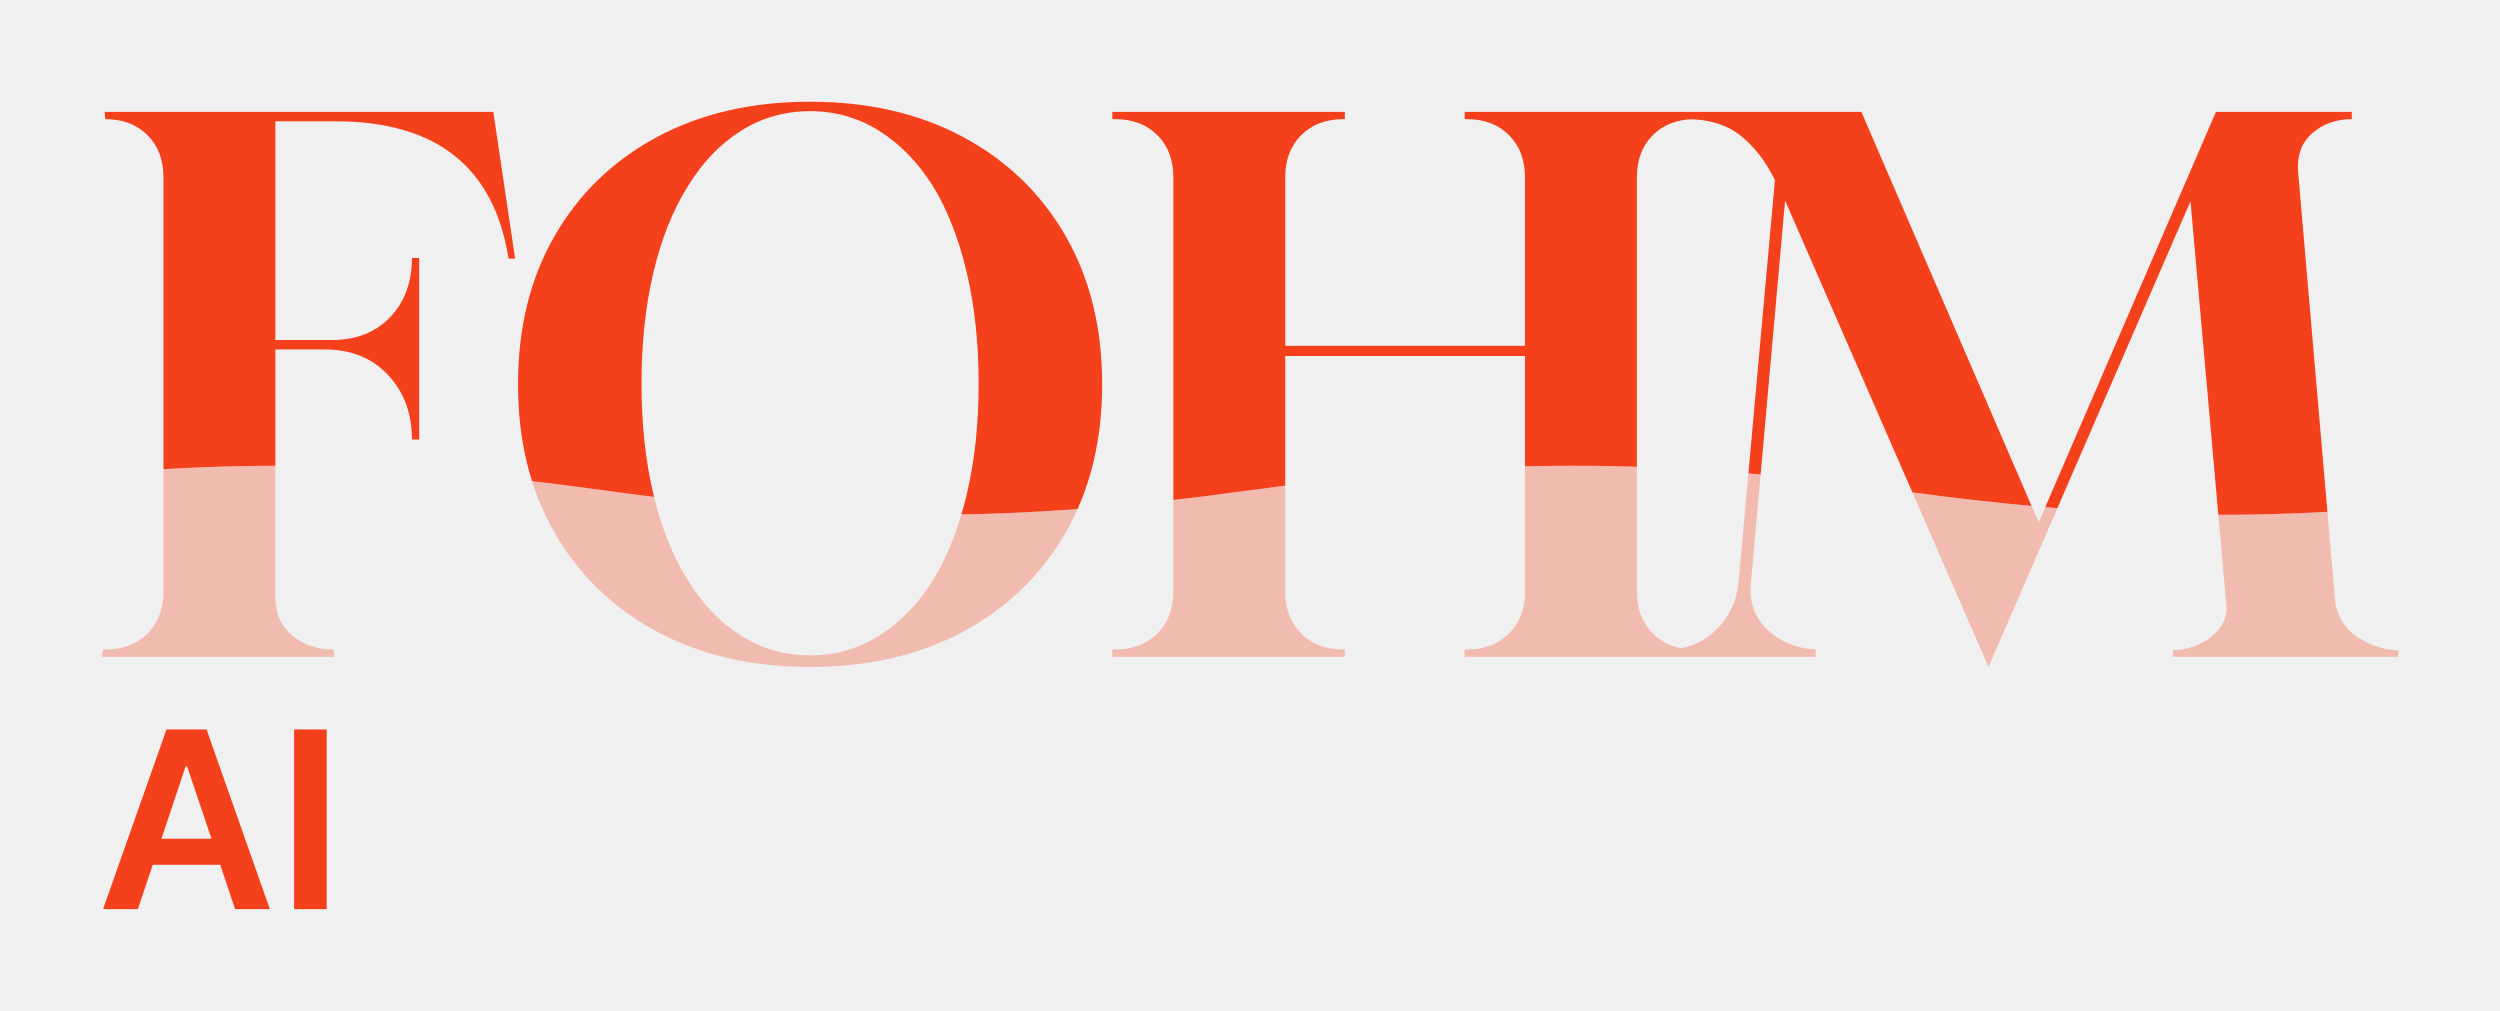
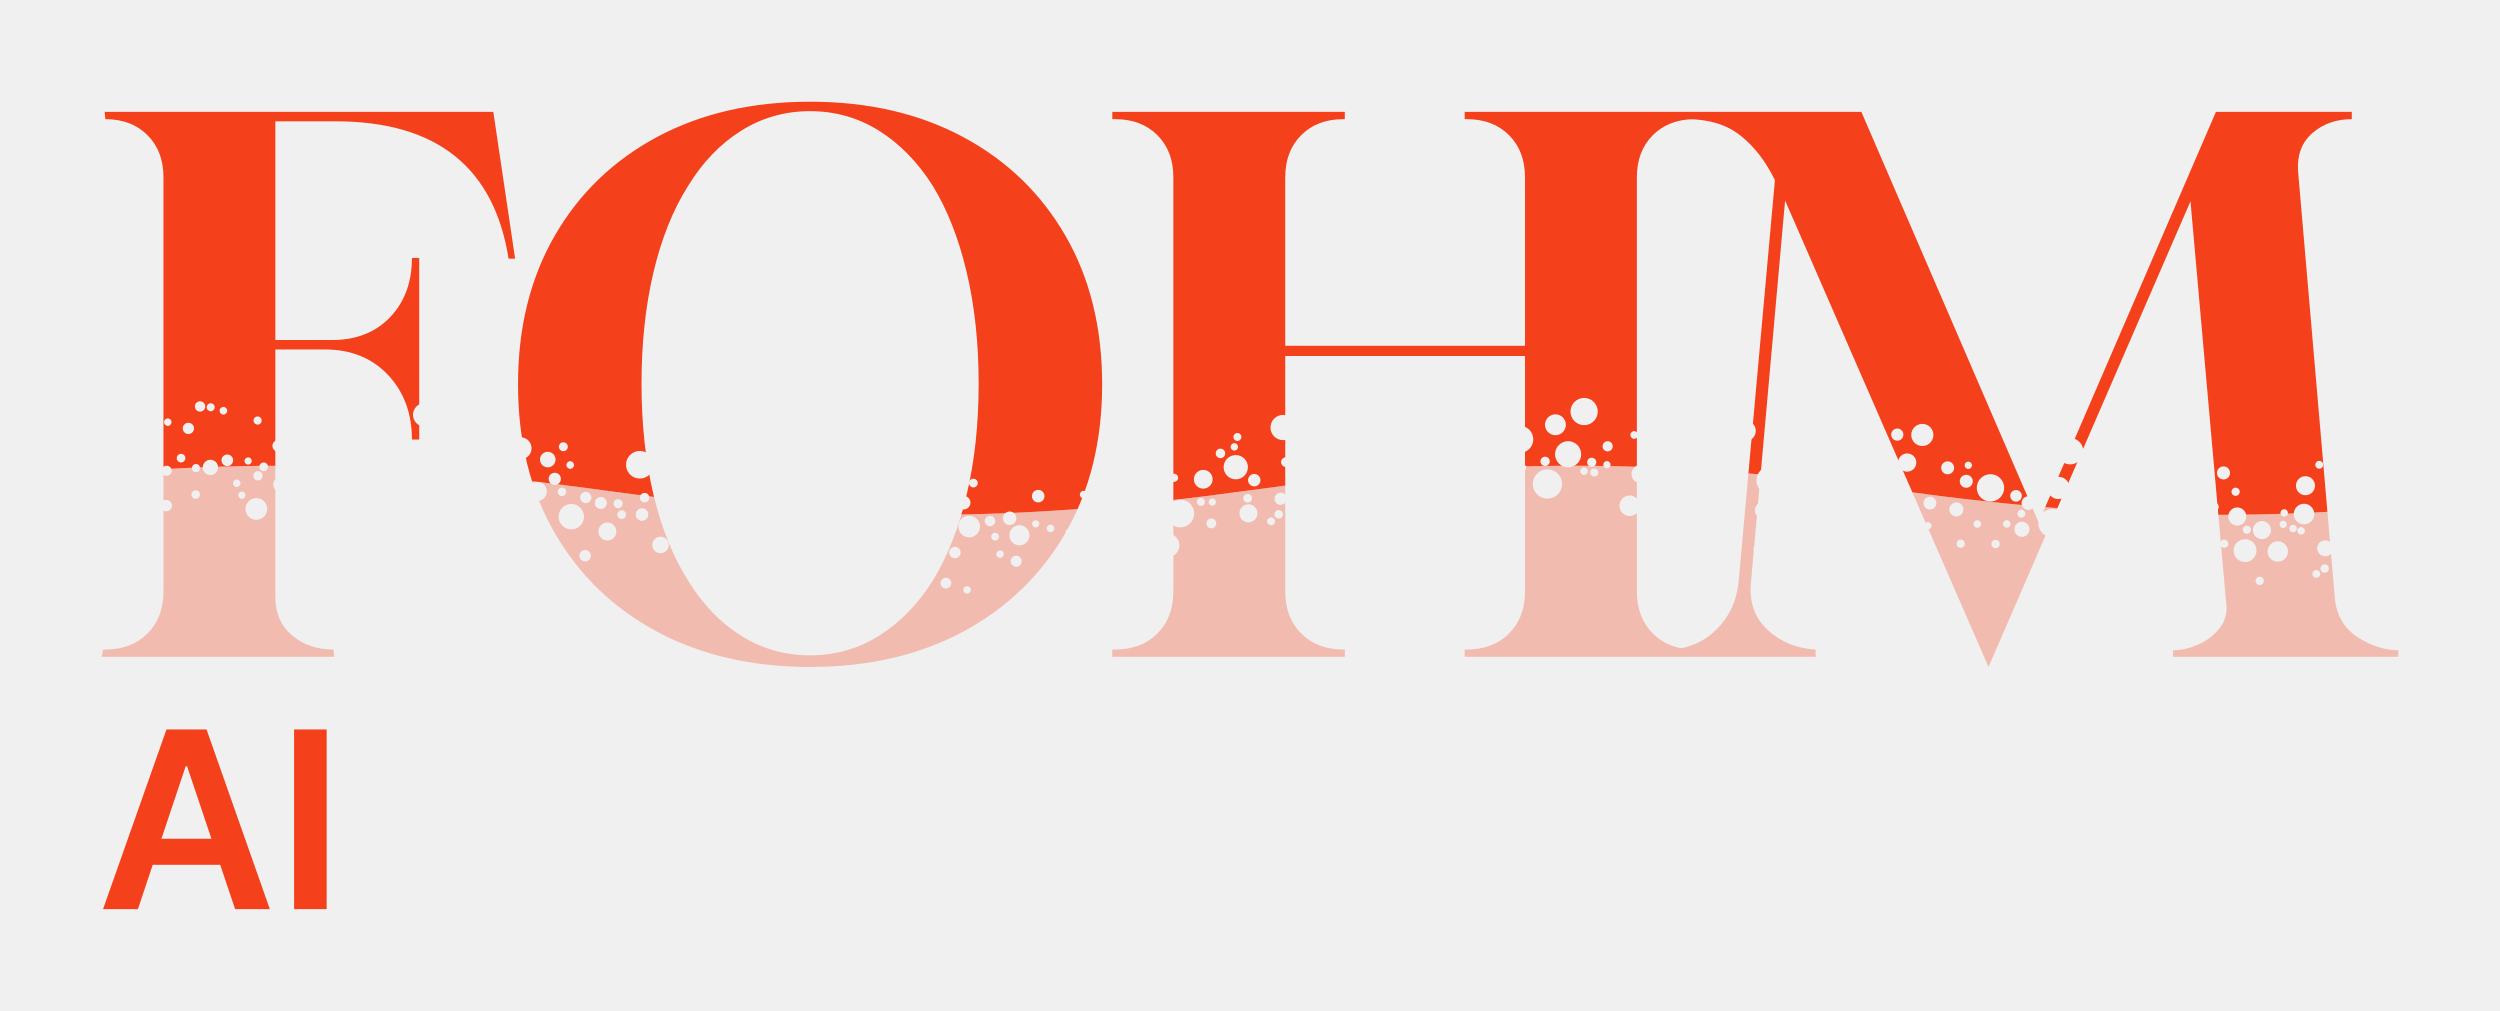
<svg xmlns="http://www.w3.org/2000/svg" viewBox="0 0 688.2 278.273" width="688.2" height="278.273">
  <defs>
    <clipPath id="up8">
      <path d="M-12.00 134.96 C52.85 125.96 101.20 125.96 166.05 134.96 C230.90 143.96 279.25 143.96 344.10 134.96 C408.95 125.96 457.30 125.96 522.15 134.96 C587.00 143.96 635.35 143.96 700.20 134.96 L700.20 -12.00 L-12.00 -12.00 Z" />
    </clipPath>
    <clipPath id="dn8">
      <path d="M-12.00 134.96 C52.85 125.96 101.20 125.96 166.05 134.96 C230.90 143.96 279.25 143.96 344.10 134.96 C408.95 125.96 457.30 125.96 522.15 134.96 C587.00 143.96 635.35 143.96 700.20 134.96 L700.20 220.80 L-12.00 220.80 Z" />
    </clipPath>
+     <mask id="fm8" maskUnits="userSpaceOnUse" x="-12.00" y="-12.00" width="712.20" height="232.80">
+       <rect x="-12.00" y="-12.00" width="712.20" height="232.80" fill="#fff" />
+       <g fill="#000">
+         <circle cx="28.14" cy="113.03" r="1.27" />
+         <circle cx="27.73" cy="116.48" r="1.35" />
+         <circle cx="26.50" cy="137.59" r="1.01" />
+         <circle cx="32.99" cy="135.27" r="1.12" />
+         <circle cx="32.63" cy="110.47" r="1.95" />
+         <circle cx="34.96" cy="133.85" r="1.07" />
+         <circle cx="33.22" cy="118.18" r="1.36" />
+         <circle cx="34.21" cy="126.68" r="2.37" />
+         <circle cx="38.40" cy="133.44" r="1.23" />
+         <circle cx="38.52" cy="124.45" r="1.14" />
+         <circle cx="41.09" cy="127.29" r="2.32" />
+         <circle cx="45.78" cy="139.18" r="1.57" />
+         <circle cx="45.87" cy="129.59" r="1.39" />
+         <circle cx="46.19" cy="116.21" r="1.03" />
+         <circle cx="51.86" cy="117.93" r="1.55" />
+         <circle cx="49.84" cy="126.12" r="1.19" />
+         <circle cx="53.96" cy="128.86" r="1.13" />
+         <circle cx="53.87" cy="136.14" r="1.17" />
+         <circle cx="57.92" cy="128.67" r="2.11" />
+         <circle cx="55.07" cy="111.89" r="1.42" />
+         <circle cx="58.00" cy="112.11" r="1.10" />
+         <circle cx="61.50" cy="113.07" r="1.05" />
+         <circle cx="65.17" cy="133.03" r="1.03" />
+         <circle cx="62.57" cy="126.71" r="1.60" />
+         <circle cx="66.57" cy="136.31" r="1.00" />
+         <circle cx="68.31" cy="126.90" r="1.00" />
+         <circle cx="71.01" cy="130.98" r="1.28" />
+         <circle cx="70.56" cy="140.10" r="2.99" />
+         <circle cx="70.91" cy="115.76" r="1.12" />
+         <circle cx="72.59" cy="128.50" r="1.19" />
+         <circle cx="77.36" cy="133.33" r="2.13" />
+         <circle cx="76.64" cy="122.74" r="1.64" />
+         <circle cx="82.59" cy="137.93" r="3.10" />
+         <circle cx="85.71" cy="108.84" r="1.04" />
+         <circle cx="87.09" cy="127.51" r="3.75" />
+         <circle cx="88.48" cy="133.73" r="1.99" />
+         <circle cx="91.76" cy="116.69" r="1.70" />
+         <circle cx="91.89" cy="140.28" r="1.08" />
+         <circle cx="95.44" cy="119.41" r="1.75" />
+         <circle cx="96.29" cy="125.82" r="1.15" />
+         <circle cx="100.17" cy="122.44" r="2.43" />
+         <circle cx="100.17" cy="131.87" r="2.46" />
+         <circle cx="100.15" cy="116.22" r="1.16" />
+         <circle cx="103.19" cy="138.00" r="1.14" />
+         <circle cx="105.44" cy="134.11" r="1.05" />
+         <circle cx="106.61" cy="141.93" r="1.04" />
+         <circle cx="106.76" cy="119.33" r="1.42" />
+         <circle cx="108.89" cy="135.84" r="1.09" />
+         <circle cx="112.35" cy="128.38" r="2.13" />
+         <circle cx="112.76" cy="137.85" r="1.05" />
+         <circle cx="115.93" cy="139.25" r="1.01" />
+         <circle cx="116.96" cy="114.19" r="3.27" />
+         <circle cx="116.67" cy="126.12" r="1.87" />
+         <circle cx="120.05" cy="130.81" r="1.00" />
+         <circle cx="124.93" cy="118.18" r="1.31" />
+         <circle cx="123.90" cy="133.01" r="1.86" />
+         <circle cx="123.98" cy="140.81" r="3.76" />
+         <circle cx="129.42" cy="134.33" r="1.01" />
+         <circle cx="131.77" cy="134.43" r="1.06" />
+         <circle cx="133.38" cy="128.77" r="1.58" />
+         <circle cx="132.58" cy="149.07" r="1.17" />
+         <circle cx="136.40" cy="120.00" r="1.71" />
+         <circle cx="140.63" cy="138.22" r="1.79" />
+         <circle cx="140.57" cy="129.84" r="1.05" />
+         <circle cx="144.14" cy="141.07" r="1.00" />
+         <circle cx="143.30" cy="123.40" r="3.03" />
+         <circle cx="144.82" cy="138.16" r="1.13" />
+         <circle cx="150.79" cy="126.51" r="2.14" />
+         <circle cx="147.90" cy="135.30" r="2.63" />
+         <circle cx="154.70" cy="135.39" r="1.17" />
+         <circle cx="152.72" cy="131.82" r="1.68" />
+         <circle cx="156.97" cy="128.01" r="1.05" />
+         <circle cx="155.08" cy="122.98" r="1.23" />
+         <circle cx="157.27" cy="142.23" r="3.50" />
+         <circle cx="161.07" cy="152.98" r="1.58" />
+         <circle cx="161.24" cy="136.95" r="1.55" />
+         <circle cx="167.19" cy="146.32" r="2.48" />
+         <circle cx="165.40" cy="138.46" r="1.65" />
+         <circle cx="170.16" cy="138.65" r="1.25" />
+         <circle cx="171.14" cy="141.66" r="1.19" />
+         <circle cx="176.74" cy="141.64" r="1.73" />
+         <circle cx="176.13" cy="127.94" r="3.80" />
+         <circle cx="177.44" cy="137.00" r="1.31" />
+         <circle cx="181.83" cy="150.02" r="2.27" />
+         <circle cx="183.22" cy="142.26" r="1.41" />
+         <circle cx="184.45" cy="129.37" r="1.16" />
+         <circle cx="187.51" cy="136.01" r="1.46" />
+         <circle cx="186.50" cy="145.97" r="1.29" />
+         <circle cx="189.45" cy="143.29" r="1.71" />
+         <circle cx="191.09" cy="151.29" r="1.00" />
+         <circle cx="195.70" cy="136.72" r="1.99" />
+         <circle cx="196.17" cy="146.53" r="1.02" />
+         <circle cx="196.53" cy="141.13" r="1.57" />
+         <circle cx="199.25" cy="143.10" r="1.03" />
+         <circle cx="201.13" cy="151.89" r="1.01" />
+         <circle cx="200.01" cy="123.31" r="1.40" />
+         <circle cx="205.84" cy="141.36" r="1.13" />
+         <circle cx="207.87" cy="145.19" r="1.47" />
+         <circle cx="214.26" cy="159.17" r="1.12" />
+         <circle cx="215.50" cy="148.42" r="3.85" />
+         <circle cx="215.19" cy="126.70" r="1.04" />
+         <circle cx="219.12" cy="129.16" r="1.37" />
+         <circle cx="221.29" cy="144.48" r="1.33" />
+         <circle cx="224.88" cy="152.22" r="1.51" />
+         <circle cx="224.79" cy="147.74" r="1.09" />
+         <circle cx="221.36" cy="136.17" r="1.00" />
+         <circle cx="227.39" cy="129.04" r="1.00" />
+         <circle cx="230.14" cy="132.01" r="1.19" />
+         <circle cx="234.01" cy="132.32" r="1.50" />
+         <circle cx="233.89" cy="146.90" r="2.64" />
+         <circle cx="237.01" cy="151.25" r="1.01" />
+         <circle cx="240.04" cy="149.04" r="1.17" />
+         <circle cx="239.86" cy="142.01" r="2.12" />
+         <circle cx="241.58" cy="137.78" r="1.03" />
+         <circle cx="243.94" cy="153.96" r="1.15" />
+         <circle cx="245.63" cy="144.06" r="1.96" />
+         <circle cx="246.21" cy="152.34" r="1.13" />
+         <circle cx="247.56" cy="133.83" r="3.63" />
+         <circle cx="249.91" cy="151.41" r="1.36" />
+         <circle cx="252.38" cy="142.03" r="3.83" />
+         <circle cx="252.61" cy="152.74" r="1.16" />
+         <circle cx="256.38" cy="147.40" r="1.25" />
+         <circle cx="260.21" cy="142.79" r="2.44" />
+         <circle cx="260.39" cy="160.52" r="1.47" />
+         <circle cx="259.62" cy="131.43" r="2.59" />
+         <circle cx="262.86" cy="152.10" r="1.58" />
+         <circle cx="265.29" cy="138.38" r="1.86" />
+         <circle cx="267.96" cy="132.98" r="1.20" />
+         <circle cx="266.79" cy="144.94" r="2.98" />
+         <circle cx="266.21" cy="162.38" r="1.03" />
+         <circle cx="272.52" cy="143.43" r="1.44" />
+         <circle cx="273.93" cy="147.73" r="1.08" />
+         <circle cx="275.30" cy="152.55" r="1.03" />
+         <circle cx="277.93" cy="142.67" r="1.86" />
+         <circle cx="279.74" cy="154.50" r="1.52" />
+         <circle cx="280.63" cy="147.35" r="2.77" />
+         <circle cx="285.11" cy="144.21" r="1.00" />
+         <circle cx="285.80" cy="136.58" r="1.73" />
+         <circle cx="289.18" cy="145.46" r="1.04" />
+         <circle cx="292.88" cy="150.68" r="1.17" />
+         <circle cx="294.32" cy="146.52" r="1.00" />
+         <circle cx="298.29" cy="136.15" r="1.03" />
+         <circle cx="298.33" cy="143.02" r="1.88" />
+         <circle cx="297.99" cy="153.29" r="1.02" />
+         <circle cx="302.45" cy="152.04" r="2.20" />
+         <circle cx="302.93" cy="126.46" r="1.00" />
+         <circle cx="305.82" cy="130.62" r="1.12" />
+         <circle cx="306.76" cy="140.85" r="1.02" />
+         <circle cx="306.30" cy="146.98" r="1.10" />
+         <circle cx="310.73" cy="141.39" r="2.19" />
+         <circle cx="317.76" cy="142.47" r="1.01" />
+         <circle cx="315.24" cy="135.24" r="1.72" />
+         <circle cx="320.06" cy="121.94" r="1.23" />
+         <circle cx="320.18" cy="135.00" r="1.00" />
+         <circle cx="323.18" cy="131.53" r="1.13" />
+         <circle cx="321.46" cy="150.12" r="3.21" />
+         <circle cx="324.91" cy="141.36" r="3.82" />
+         <circle cx="331.23" cy="131.93" r="2.58" />
+         <circle cx="330.58" cy="138.16" r="1.11" />
+         <circle cx="333.72" cy="138.21" r="1.00" />
+         <circle cx="335.97" cy="124.81" r="1.31" />
+         <circle cx="333.46" cy="144.08" r="1.35" />
+         <circle cx="340.18" cy="128.61" r="3.34" />
+         <circle cx="339.79" cy="123.02" r="1.02" />
+         <circle cx="340.63" cy="120.29" r="1.10" />
+         <circle cx="343.46" cy="137.16" r="1.20" />
+         <circle cx="345.27" cy="132.18" r="1.71" />
+         <circle cx="343.67" cy="141.31" r="2.48" />
+         <circle cx="349.91" cy="143.51" r="1.09" />
+         <circle cx="352.53" cy="137.30" r="1.68" />
+         <circle cx="352.00" cy="141.58" r="1.17" />
+         <circle cx="353.98" cy="127.21" r="1.33" />
+         <circle cx="353.22" cy="117.69" r="3.48" />
+         <circle cx="359.14" cy="141.76" r="1.17" />
+         <circle cx="357.73" cy="131.70" r="1.13" />
+         <circle cx="361.45" cy="126.59" r="1.05" />
+         <circle cx="362.34" cy="141.15" r="1.03" />
+         <circle cx="365.37" cy="136.78" r="1.14" />
+         <circle cx="362.76" cy="131.33" r="1.27" />
+         <circle cx="371.17" cy="136.57" r="1.42" />
+         <circle cx="370.81" cy="129.40" r="1.70" />
+         <circle cx="375.23" cy="128.50" r="1.44" />
+         <circle cx="372.51" cy="124.45" r="1.50" />
+         <circle cx="376.62" cy="138.64" r="2.46" />
+         <circle cx="380.49" cy="123.23" r="1.48" />
+         <circle cx="384.33" cy="139.72" r="4.02" />
+         <circle cx="386.04" cy="129.43" r="3.12" />
+         <circle cx="389.27" cy="113.21" r="1.01" />
+         <circle cx="391.32" cy="133.14" r="1.11" />
+         <circle cx="393.34" cy="125.42" r="2.83" />
+         <circle cx="397.33" cy="128.76" r="1.60" />
+         <circle cx="395.07" cy="138.29" r="1.33" />
+         <circle cx="399.84" cy="124.17" r="1.23" />
+         <circle cx="403.82" cy="131.13" r="1.34" />
+         <circle cx="400.96" cy="136.55" r="1.01" />
+         <circle cx="400.46" cy="118.58" r="3.13" />
+         <circle cx="404.01" cy="138.58" r="1.00" />
+         <circle cx="406.71" cy="127.39" r="1.04" />
+         <circle cx="409.93" cy="140.67" r="3.48" />
+         <circle cx="409.77" cy="123.18" r="2.43" />
+         <circle cx="412.16" cy="134.01" r="1.60" />
+         <circle cx="415.45" cy="112.93" r="3.31" />
+         <circle cx="415.74" cy="131.81" r="1.47" />
+         <circle cx="419.13" cy="128.73" r="1.00" />
+         <circle cx="418.34" cy="120.94" r="3.74" />
+         <circle cx="425.97" cy="133.23" r="4.03" />
+         <circle cx="425.34" cy="127.00" r="1.28" />
+         <circle cx="428.18" cy="116.93" r="2.87" />
+         <circle cx="431.67" cy="125.05" r="3.60" />
+         <circle cx="436.06" cy="129.72" r="1.02" />
+         <circle cx="438.17" cy="127.25" r="1.26" />
+         <circle cx="436.08" cy="113.29" r="3.75" />
+         <circle cx="442.55" cy="122.86" r="1.40" />
+         <circle cx="438.86" cy="130.07" r="1.11" />
+         <circle cx="442.35" cy="127.92" r="1.00" />
+         <circle cx="448.62" cy="139.22" r="2.82" />
+         <circle cx="451.67" cy="130.48" r="2.54" />
+         <circle cx="449.87" cy="119.74" r="1.06" />
+         <circle cx="454.79" cy="121.08" r="1.95" />
+         <circle cx="455.04" cy="136.85" r="1.92" />
+         <circle cx="460.74" cy="118.48" r="1.24" />
+         <circle cx="461.23" cy="135.56" r="2.05" />
+         <circle cx="467.59" cy="129.05" r="3.62" />
+         <circle cx="465.23" cy="123.32" r="1.13" />
+         <circle cx="468.53" cy="140.26" r="1.58" />
+         <circle cx="471.14" cy="136.62" r="1.96" />
+         <circle cx="471.57" cy="123.07" r="1.77" />
+         <circle cx="472.25" cy="132.33" r="1.07" />
+         <circle cx="477.46" cy="104.05" r="1.76" />
+         <circle cx="478.25" cy="135.73" r="1.66" />
+         <circle cx="480.48" cy="118.61" r="2.85" />
+         <circle cx="487.43" cy="132.25" r="3.92" />
+         <circle cx="485.39" cy="140.48" r="2.32" />
+         <circle cx="483.75" cy="151.09" r="1.06" />
+         <circle cx="490.42" cy="118.99" r="2.01" />
+         <circle cx="495.91" cy="137.04" r="1.14" />
+         <circle cx="496.91" cy="123.10" r="1.00" />
+         <circle cx="493.76" cy="145.13" r="1.12" />
+         <circle cx="500.12" cy="129.41" r="1.54" />
+         <circle cx="500.18" cy="143.88" r="1.12" />
+         <circle cx="501.25" cy="138.20" r="3.36" />
+         <circle cx="500.27" cy="133.28" r="1.05" />
+         <circle cx="506.41" cy="146.89" r="1.67" />
+         <circle cx="509.99" cy="137.53" r="1.16" />
+         <circle cx="509.94" cy="147.84" r="1.04" />
+         <circle cx="515.25" cy="139.28" r="1.93" />
+         <circle cx="514.38" cy="117.68" r="1.09" />
+         <circle cx="518.49" cy="129.81" r="2.61" />
+         <circle cx="519.06" cy="139.35" r="1.01" />
+         <circle cx="522.29" cy="119.64" r="1.68" />
+         <circle cx="522.13" cy="134.08" r="1.17" />
+         <circle cx="524.06" cy="143.35" r="1.76" />
+         <circle cx="525.01" cy="127.33" r="2.51" />
+         <circle cx="527.25" cy="149.39" r="1.01" />
+         <circle cx="529.18" cy="119.73" r="3.05" />
+         <circle cx="530.71" cy="144.72" r="1.00" />
+         <circle cx="531.27" cy="138.49" r="1.77" />
+         <circle cx="538.55" cy="140.24" r="1.94" />
+         <circle cx="536.15" cy="128.78" r="1.78" />
+         <circle cx="539.74" cy="149.68" r="1.14" />
+         <circle cx="541.83" cy="128.08" r="1.01" />
+         <circle cx="541.28" cy="132.49" r="1.79" />
+         <circle cx="544.31" cy="144.24" r="1.04" />
+         <circle cx="547.94" cy="134.30" r="3.77" />
+         <circle cx="549.33" cy="149.76" r="1.15" />
+         <circle cx="552.43" cy="144.23" r="1.04" />
+         <circle cx="556.60" cy="145.70" r="2.08" />
+         <circle cx="556.45" cy="141.40" r="1.09" />
+         <circle cx="554.97" cy="136.49" r="1.60" />
+         <circle cx="558.38" cy="138.49" r="1.88" />
+         <circle cx="565.01" cy="144.01" r="3.92" />
+         <circle cx="566.64" cy="134.31" r="3.07" />
+         <circle cx="569.86" cy="124.21" r="3.63" />
+         <circle cx="572.43" cy="145.16" r="2.87" />
+         <circle cx="571.17" cy="138.49" r="1.38" />
+         <circle cx="573.78" cy="133.69" r="1.08" />
+         <circle cx="580.24" cy="144.27" r="3.20" />
+         <circle cx="576.59" cy="127.31" r="1.10" />
+         <circle cx="578.55" cy="131.81" r="1.91" />
+         <circle cx="585.10" cy="141.70" r="1.02" />
+         <circle cx="584.75" cy="150.45" r="3.41" />
+         <circle cx="584.92" cy="131.62" r="1.53" />
+         <circle cx="589.96" cy="139.77" r="2.41" />
+         <circle cx="589.93" cy="148.16" r="1.71" />
+         <circle cx="595.55" cy="143.18" r="1.00" />
+         <circle cx="595.77" cy="146.43" r="1.24" />
+         <circle cx="596.00" cy="152.46" r="1.03" />
+         <circle cx="602.09" cy="155.46" r="1.07" />
+         <circle cx="601.88" cy="134.65" r="2.09" />
+         <circle cx="599.87" cy="145.64" r="1.27" />
+         <circle cx="604.33" cy="141.37" r="1.02" />
+         <circle cx="605.56" cy="131.79" r="1.32" />
+         <circle cx="608.62" cy="145.34" r="1.00" />
+         <circle cx="607.61" cy="156.04" r="1.25" />
+         <circle cx="609.64" cy="139.53" r="1.14" />
+         <circle cx="612.29" cy="149.68" r="1.14" />
+         <circle cx="612.09" cy="130.19" r="1.80" />
+         <circle cx="615.42" cy="135.37" r="1.13" />
+         <circle cx="615.88" cy="142.18" r="2.49" />
+         <circle cx="618.02" cy="151.57" r="3.15" />
+         <circle cx="618.52" cy="145.83" r="1.12" />
+         <circle cx="622.67" cy="145.93" r="2.49" />
+         <circle cx="622.05" cy="159.89" r="1.15" />
+         <circle cx="627.03" cy="151.81" r="2.81" />
+         <circle cx="628.79" cy="141.19" r="1.02" />
+         <circle cx="628.51" cy="144.35" r="1.01" />
+         <circle cx="631.24" cy="145.51" r="1.03" />
+         <circle cx="634.25" cy="141.50" r="2.83" />
+         <circle cx="633.45" cy="146.12" r="1.04" />
+         <circle cx="637.65" cy="158.00" r="1.08" />
+         <circle cx="634.65" cy="133.70" r="2.62" />
+         <circle cx="638.44" cy="127.95" r="1.09" />
+         <circle cx="640.07" cy="150.94" r="2.19" />
+         <circle cx="639.94" cy="156.51" r="1.16" />
+         <circle cx="642.83" cy="145.76" r="1.00" />
+         <circle cx="644.72" cy="137.45" r="2.44" />
+         <circle cx="645.30" cy="151.69" r="1.02" />
+         <circle cx="648.85" cy="132.90" r="1.56" />
+         <circle cx="652.19" cy="141.54" r="1.00" />
+         <circle cx="650.81" cy="150.14" r="1.15" />
+         <circle cx="656.03" cy="146.53" r="1.24" />
+         <circle cx="657.08" cy="150.19" r="1.85" />
+         <circle cx="659.72" cy="138.54" r="2.31" />
+       </g>
+     </mask>
  </defs>
-   <g clip-path="url(#up8)">
-     <path fill="#F4401B" d="M28.0 180.8 28.4 178.8H29.0Q36.2 178.8 40.6 174.4Q45.0 170.0 45.0 162.8V48.8Q45.0 41.6 40.6 37.2Q36.2 32.8 29.0 32.8L28.8 30.8H135.8L141.8 71.2H140.0Q134.0 33.4 92.4 33.4H75.8V93.6H91.4Q101.4 93.6 107.4 87.3Q113.4 81.0 113.4 71.0H115.4V121.0H113.4Q113.4 110.2 106.8 103.2Q100.2 96.2 89.4 96.2H75.8V164.4Q75.8 171.0 80.4 174.9Q85.0 178.8 91.8 178.8L92.0 180.8ZM223.0 183.6Q199.0 183.6 180.9 173.9Q162.8 164.2 152.7 146.7Q142.6 129.2 142.6 105.8Q142.6 82.4 152.7 64.9Q162.8 47.4 180.9 37.7Q199.0 28.0 223.0 28.0Q247.0 28.0 265.1 37.7Q283.2 47.4 293.3 64.9Q303.4 82.4 303.4 105.8Q303.4 129.2 293.3 146.7Q283.2 164.2 265.1 173.9Q247.0 183.6 223.0 183.6ZM223.0 180.4Q233.4 180.4 242.0 175.0Q250.6 169.6 256.8 159.8Q262.8 150.0 266.1 136.2Q269.4 122.4 269.4 105.6Q269.4 88.8 266.1 74.9Q262.8 61.0 256.8 51.2Q250.6 41.4 242.0 36.0Q233.4 30.6 223.0 30.6Q212.6 30.6 204.0 36.0Q195.4 41.4 189.4 51.2Q183.2 61.0 179.9 74.9Q176.6 88.8 176.6 105.6Q176.6 122.4 179.9 136.2Q183.2 150.0 189.4 159.8Q195.4 169.6 204.0 175.0Q212.6 180.4 223.0 180.4ZM306.2 180.8V178.8H307.0Q314.2 178.8 318.6 174.4Q323.0 170.0 323.0 162.8V48.8Q323.0 41.6 318.6 37.2Q314.2 32.8 307.0 32.8H306.2V30.8H370.2V32.8H369.8Q362.6 32.8 358.2 37.2Q353.8 41.6 353.8 48.8V95.2H419.8V48.8Q419.8 41.6 415.4 37.2Q411.0 32.8 403.8 32.8H403.2V30.8H467.2V32.8H466.6Q459.4 32.8 455.0 37.2Q450.6 41.6 450.6 48.8V162.8Q450.6 170.0 455.0 174.4Q459.4 178.8 466.6 178.8H467.2V180.8H403.2V178.8H403.8Q411.0 178.8 415.4 174.4Q419.8 170.0 419.8 162.8V98.0H353.8V162.8Q353.8 170.0 358.2 174.4Q362.6 178.8 369.8 178.8H370.2V180.8ZM547.4 183.6 491.4 55.2 482.0 160.4Q481.2 168.4 486.6 173.4Q492.0 178.4 499.8 178.8V180.8H459.8V178.8Q467.4 178.4 472.6 173.2Q477.8 168.0 478.6 160.2L488.6 49.6Q484.8 41.8 479.1 37.3Q473.4 32.8 464.4 32.8V30.8H512.4L561.2 143.8L610.0 30.8H647.4V32.8Q641.0 32.8 636.6 36.6Q632.2 40.4 632.6 47.0L642.8 165.4Q643.8 172.2 649.3 175.6Q654.8 179.0 660.2 179.0V180.8H598.2V179.0Q601.6 179.0 605.2 177.4Q608.8 175.8 611.1 172.8Q613.4 169.8 612.8 165.8L603.0 55.4Z" />
-   </g>
-   <g clip-path="url(#dn8)">
-     <path fill-opacity=".3" fill="#F4401B" d="M28.0 180.8 28.4 178.8H29.0Q36.2 178.8 40.6 174.4Q45.0 170.0 45.0 162.8V48.8Q45.0 41.6 40.6 37.2Q36.2 32.8 29.0 32.8L28.8 30.8H135.8L141.8 71.2H140.0Q134.0 33.4 92.4 33.4H75.8V93.6H91.4Q101.4 93.6 107.4 87.3Q113.4 81.0 113.4 71.0H115.4V121.0H113.4Q113.4 110.2 106.8 103.2Q100.2 96.2 89.4 96.2H75.8V164.4Q75.8 171.0 80.4 174.9Q85.0 178.8 91.8 178.8L92.0 180.8ZM223.0 183.6Q199.0 183.6 180.9 173.9Q162.8 164.2 152.7 146.7Q142.6 129.2 142.6 105.8Q142.6 82.4 152.7 64.9Q162.8 47.4 180.9 37.7Q199.0 28.0 223.0 28.0Q247.0 28.0 265.1 37.7Q283.2 47.4 293.3 64.9Q303.4 82.4 303.4 105.8Q303.4 129.2 293.3 146.7Q283.2 164.2 265.1 173.9Q247.0 183.6 223.0 183.6ZM223.0 180.4Q233.4 180.4 242.0 175.0Q250.6 169.6 256.8 159.8Q262.8 150.0 266.1 136.2Q269.4 122.4 269.4 105.6Q269.4 88.8 266.1 74.9Q262.8 61.0 256.8 51.2Q250.6 41.4 242.0 36.0Q233.4 30.6 223.0 30.6Q212.6 30.6 204.0 36.0Q195.4 41.4 189.4 51.2Q183.2 61.0 179.9 74.9Q176.6 88.8 176.6 105.6Q176.6 122.4 179.9 136.2Q183.2 150.0 189.4 159.8Q195.4 169.6 204.0 175.0Q212.6 180.4 223.0 180.4ZM306.2 180.8V178.8H307.0Q314.2 178.8 318.6 174.4Q323.0 170.0 323.0 162.8V48.8Q323.0 41.6 318.6 37.2Q314.2 32.8 307.0 32.8H306.2V30.8H370.2V32.8H369.8Q362.6 32.8 358.2 37.2Q353.8 41.6 353.8 48.8V95.2H419.8V48.8Q419.8 41.6 415.4 37.2Q411.0 32.8 403.8 32.8H403.2V30.8H467.2V32.8H466.6Q459.4 32.8 455.0 37.2Q450.6 41.6 450.6 48.8V162.8Q450.6 170.0 455.0 174.4Q459.4 178.8 466.6 178.8H467.2V180.8H403.2V178.8H403.8Q411.0 178.8 415.4 174.4Q419.8 170.0 419.8 162.8V98.0H353.8V162.8Q353.8 170.0 358.2 174.4Q362.6 178.8 369.8 178.8H370.2V180.8ZM547.4 183.6 491.4 55.2 482.0 160.4Q481.2 168.4 486.6 173.4Q492.0 178.4 499.8 178.8V180.8H459.8V178.8Q467.4 178.4 472.6 173.2Q477.8 168.0 478.6 160.2L488.6 49.6Q484.8 41.8 479.1 37.3Q473.4 32.8 464.4 32.8V30.8H512.4L561.2 143.8L610.0 30.8H647.4V32.8Q641.0 32.8 636.6 36.6Q632.2 40.4 632.6 47.0L642.8 165.4Q643.8 172.2 649.3 175.6Q654.8 179.0 660.2 179.0V180.8H598.2V179.0Q601.6 179.0 605.2 177.4Q608.8 175.8 611.1 172.8Q613.4 169.8 612.8 165.8L603.0 55.4Z" />
+   <g mask="url(#fm8)">
+     <g clip-path="url(#up8)">
+       <path fill="#F4401B" d="M28.0 180.8 28.4 178.8H29.0Q36.2 178.8 40.6 174.4Q45.0 170.0 45.0 162.8V48.8Q45.0 41.6 40.6 37.2Q36.2 32.8 29.0 32.8L28.8 30.8H135.8L141.8 71.2H140.0Q134.0 33.4 92.4 33.4H75.8V93.6H91.4Q101.4 93.6 107.4 87.3Q113.4 81.0 113.4 71.0H115.4V121.0H113.4Q113.4 110.2 106.8 103.2Q100.2 96.2 89.4 96.2H75.8V164.4Q75.8 171.0 80.4 174.9Q85.0 178.8 91.8 178.8L92.0 180.8ZM223.0 183.6Q199.0 183.6 180.9 173.9Q162.8 164.2 152.7 146.7Q142.6 129.2 142.6 105.8Q142.6 82.4 152.7 64.9Q162.8 47.4 180.9 37.7Q199.0 28.0 223.0 28.0Q247.0 28.0 265.1 37.7Q283.2 47.4 293.3 64.9Q303.4 82.4 303.4 105.8Q303.4 129.2 293.3 146.7Q283.2 164.2 265.1 173.9Q247.0 183.6 223.0 183.6ZM223.0 180.4Q233.4 180.4 242.0 175.0Q250.6 169.6 256.8 159.8Q262.8 150.0 266.1 136.2Q269.4 122.4 269.4 105.6Q269.4 88.8 266.1 74.9Q262.8 61.0 256.8 51.2Q250.6 41.4 242.0 36.0Q233.4 30.6 223.0 30.6Q212.6 30.6 204.0 36.0Q195.4 41.4 189.4 51.2Q183.2 61.0 179.9 74.9Q176.6 88.8 176.6 105.6Q176.6 122.4 179.9 136.2Q183.2 150.0 189.4 159.8Q195.4 169.6 204.0 175.0Q212.6 180.4 223.0 180.4ZM306.2 180.8V178.8H307.0Q314.2 178.8 318.6 174.4Q323.0 170.0 323.0 162.8V48.8Q323.0 41.6 318.6 37.2Q314.2 32.8 307.0 32.8H306.2V30.8H370.2V32.8H369.8Q362.6 32.8 358.2 37.2Q353.8 41.6 353.8 48.8V95.2H419.8V48.8Q419.8 41.6 415.4 37.2Q411.0 32.8 403.8 32.8H403.2V30.8H467.2V32.8H466.6Q459.4 32.8 455.0 37.2Q450.6 41.6 450.6 48.8V162.8Q450.6 170.0 455.0 174.4Q459.4 178.8 466.6 178.8H467.2V180.8H403.2V178.8H403.8Q411.0 178.8 415.4 174.4Q419.8 170.0 419.8 162.8V98.0H353.8V162.8Q353.8 170.0 358.2 174.4Q362.6 178.8 369.8 178.8H370.2V180.8ZM547.4 183.6 491.4 55.2 482.0 160.4Q481.2 168.4 486.6 173.4Q492.0 178.4 499.8 178.8V180.8H459.8V178.8Q467.4 178.4 472.6 173.2Q477.8 168.0 478.6 160.2L488.6 49.6Q484.8 41.8 479.1 37.3Q473.4 32.8 464.4 32.8V30.8H512.4L561.2 143.8L610.0 30.8H647.4V32.8Q641.0 32.8 636.6 36.6Q632.2 40.4 632.6 47.0L642.8 165.4Q643.8 172.2 649.3 175.6Q654.8 179.0 660.2 179.0V180.8H598.2V179.0Q601.6 179.0 605.2 177.4Q608.8 175.8 611.1 172.8Q613.4 169.8 612.8 165.8L603.0 55.4Z" />
+     </g>
+     <g clip-path="url(#dn8)">
+       <path fill-opacity=".3" fill="#F4401B" d="M28.0 180.8 28.4 178.8H29.0Q36.2 178.8 40.6 174.4Q45.0 170.0 45.0 162.8V48.8Q45.0 41.6 40.6 37.2Q36.2 32.8 29.0 32.8L28.8 30.8H135.8L141.8 71.2H140.0Q134.0 33.4 92.4 33.4H75.8V93.6H91.4Q101.4 93.6 107.4 87.3Q113.4 81.0 113.4 71.0H115.4V121.0H113.4Q113.4 110.2 106.8 103.2Q100.2 96.2 89.4 96.2H75.8V164.4Q75.8 171.0 80.4 174.9Q85.0 178.8 91.8 178.8L92.0 180.8ZM223.0 183.6Q199.0 183.6 180.9 173.9Q162.8 164.2 152.7 146.7Q142.6 129.2 142.6 105.8Q142.6 82.4 152.7 64.9Q162.8 47.4 180.9 37.7Q199.0 28.0 223.0 28.0Q247.0 28.0 265.1 37.7Q283.2 47.4 293.3 64.9Q303.4 82.4 303.4 105.8Q303.4 129.2 293.3 146.7Q283.2 164.2 265.1 173.9Q247.0 183.6 223.0 183.6ZM223.0 180.4Q233.4 180.4 242.0 175.0Q250.6 169.6 256.8 159.8Q262.8 150.0 266.1 136.2Q269.4 122.4 269.4 105.6Q269.4 88.8 266.1 74.9Q262.8 61.0 256.8 51.2Q250.6 41.4 242.0 36.0Q233.4 30.6 223.0 30.6Q212.6 30.6 204.0 36.0Q195.4 41.4 189.4 51.2Q183.2 61.0 179.9 74.9Q176.6 88.8 176.6 105.6Q176.6 122.4 179.9 136.2Q183.2 150.0 189.4 159.8Q195.4 169.6 204.0 175.0Q212.6 180.4 223.0 180.4ZM306.2 180.8V178.8H307.0Q314.2 178.8 318.6 174.4Q323.0 170.0 323.0 162.8V48.8Q323.0 41.6 318.6 37.2Q314.2 32.8 307.0 32.8H306.2V30.8H370.2V32.8H369.8Q362.6 32.8 358.2 37.2Q353.8 41.6 353.8 48.8V95.2H419.8V48.8Q419.8 41.6 415.4 37.2Q411.0 32.8 403.8 32.8H403.2V30.8H467.2V32.8H466.6Q459.4 32.8 455.0 37.2Q450.6 41.6 450.6 48.8V162.8Q450.6 170.0 455.0 174.4Q459.4 178.8 466.6 178.8H467.2V180.8H403.2V178.8H403.8Q411.0 178.8 415.4 174.4Q419.8 170.0 419.8 162.8V98.0H353.8V162.8Q353.8 170.0 358.2 174.4Q362.6 178.8 369.8 178.8H370.2V180.8ZM547.4 183.6 491.4 55.2 482.0 160.4Q481.2 168.4 486.6 173.4Q492.0 178.4 499.8 178.8V180.8H459.8V178.8Q467.4 178.4 472.6 173.2Q477.8 168.0 478.6 160.2L488.6 49.6Q484.8 41.8 479.1 37.3Q473.4 32.8 464.4 32.8V30.8H512.4L561.2 143.8L610.0 30.8H647.4V32.8Q641.0 32.8 636.6 36.6Q632.2 40.4 632.6 47.0L642.8 165.4Q643.8 172.2 649.3 175.6Q654.8 179.0 660.2 179.0V180.8H598.2V179.0Q601.6 179.0 605.2 177.4Q608.8 175.8 611.1 172.8Q613.4 169.8 612.8 165.8L603.0 55.4Z" />
+     </g>
  </g>
  <path fill="#F4401B" d="M37.961 250.273H28.365L45.83 200.8H56.854L74.285 250.273H64.723L51.508 210.96H51.109ZM38.293 230.882H64.357V238.054H38.293ZM89.921 200.8V250.273H80.956V200.8Z" />
</svg>
